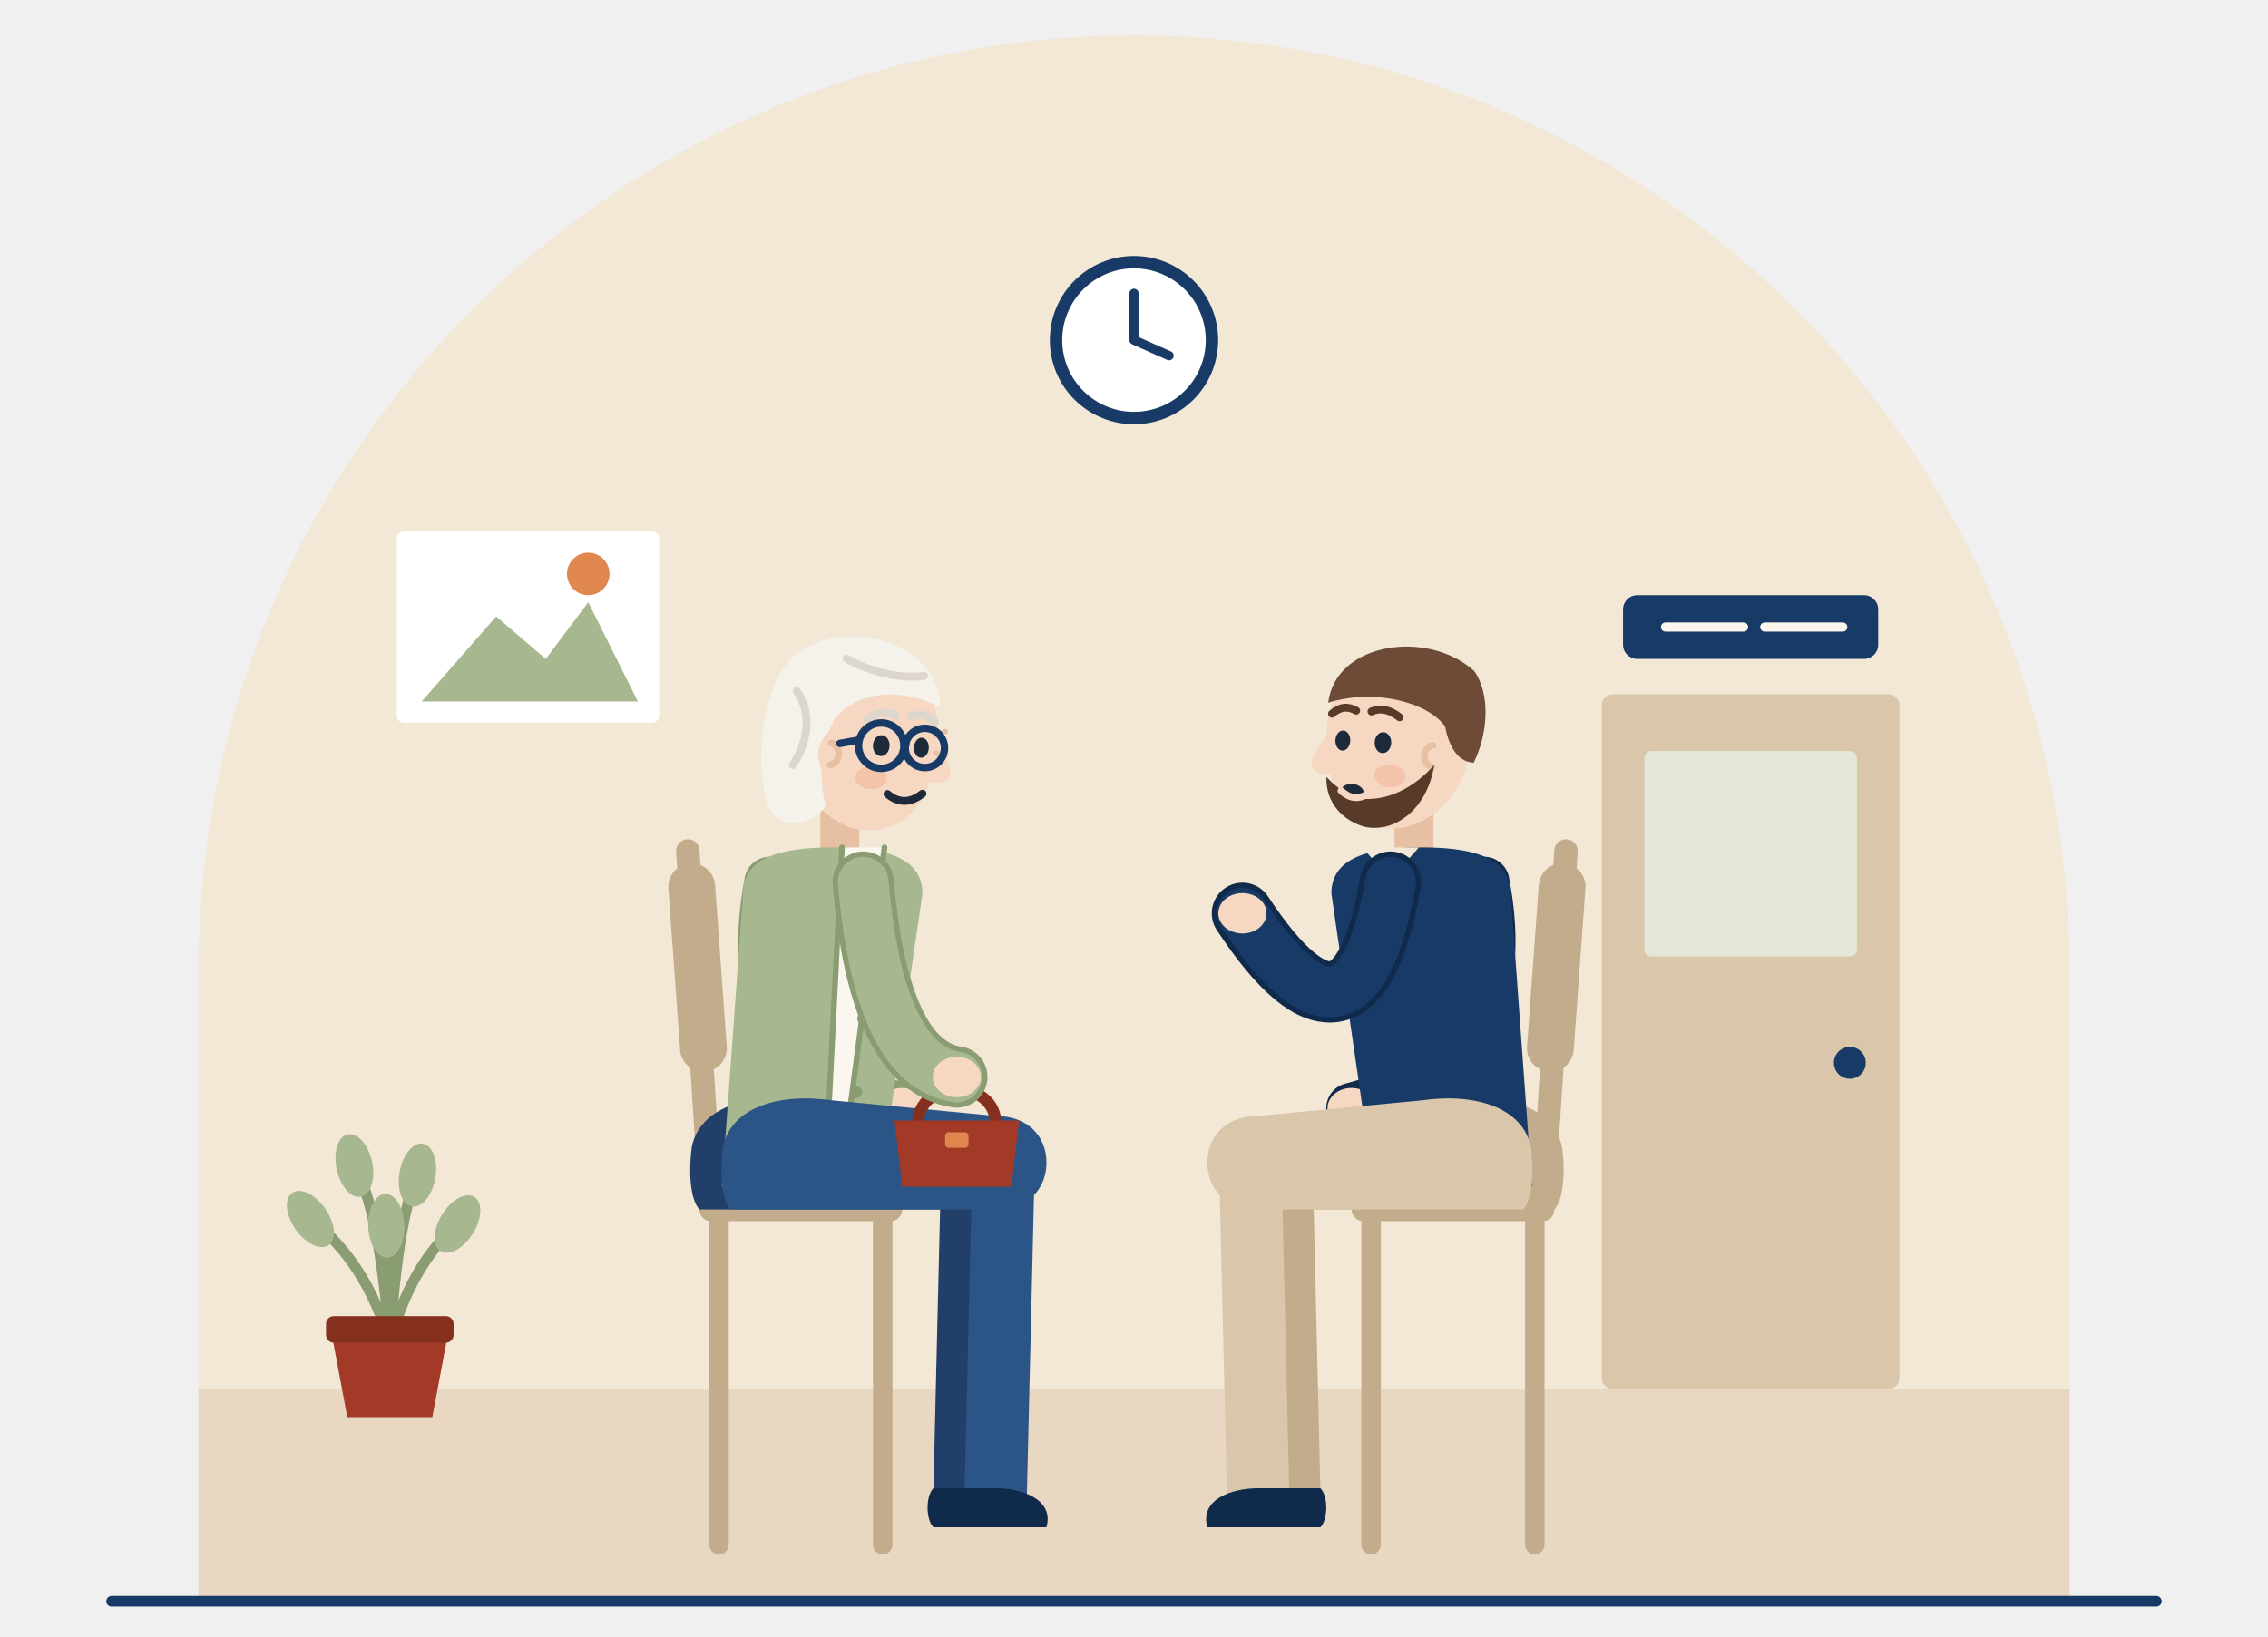
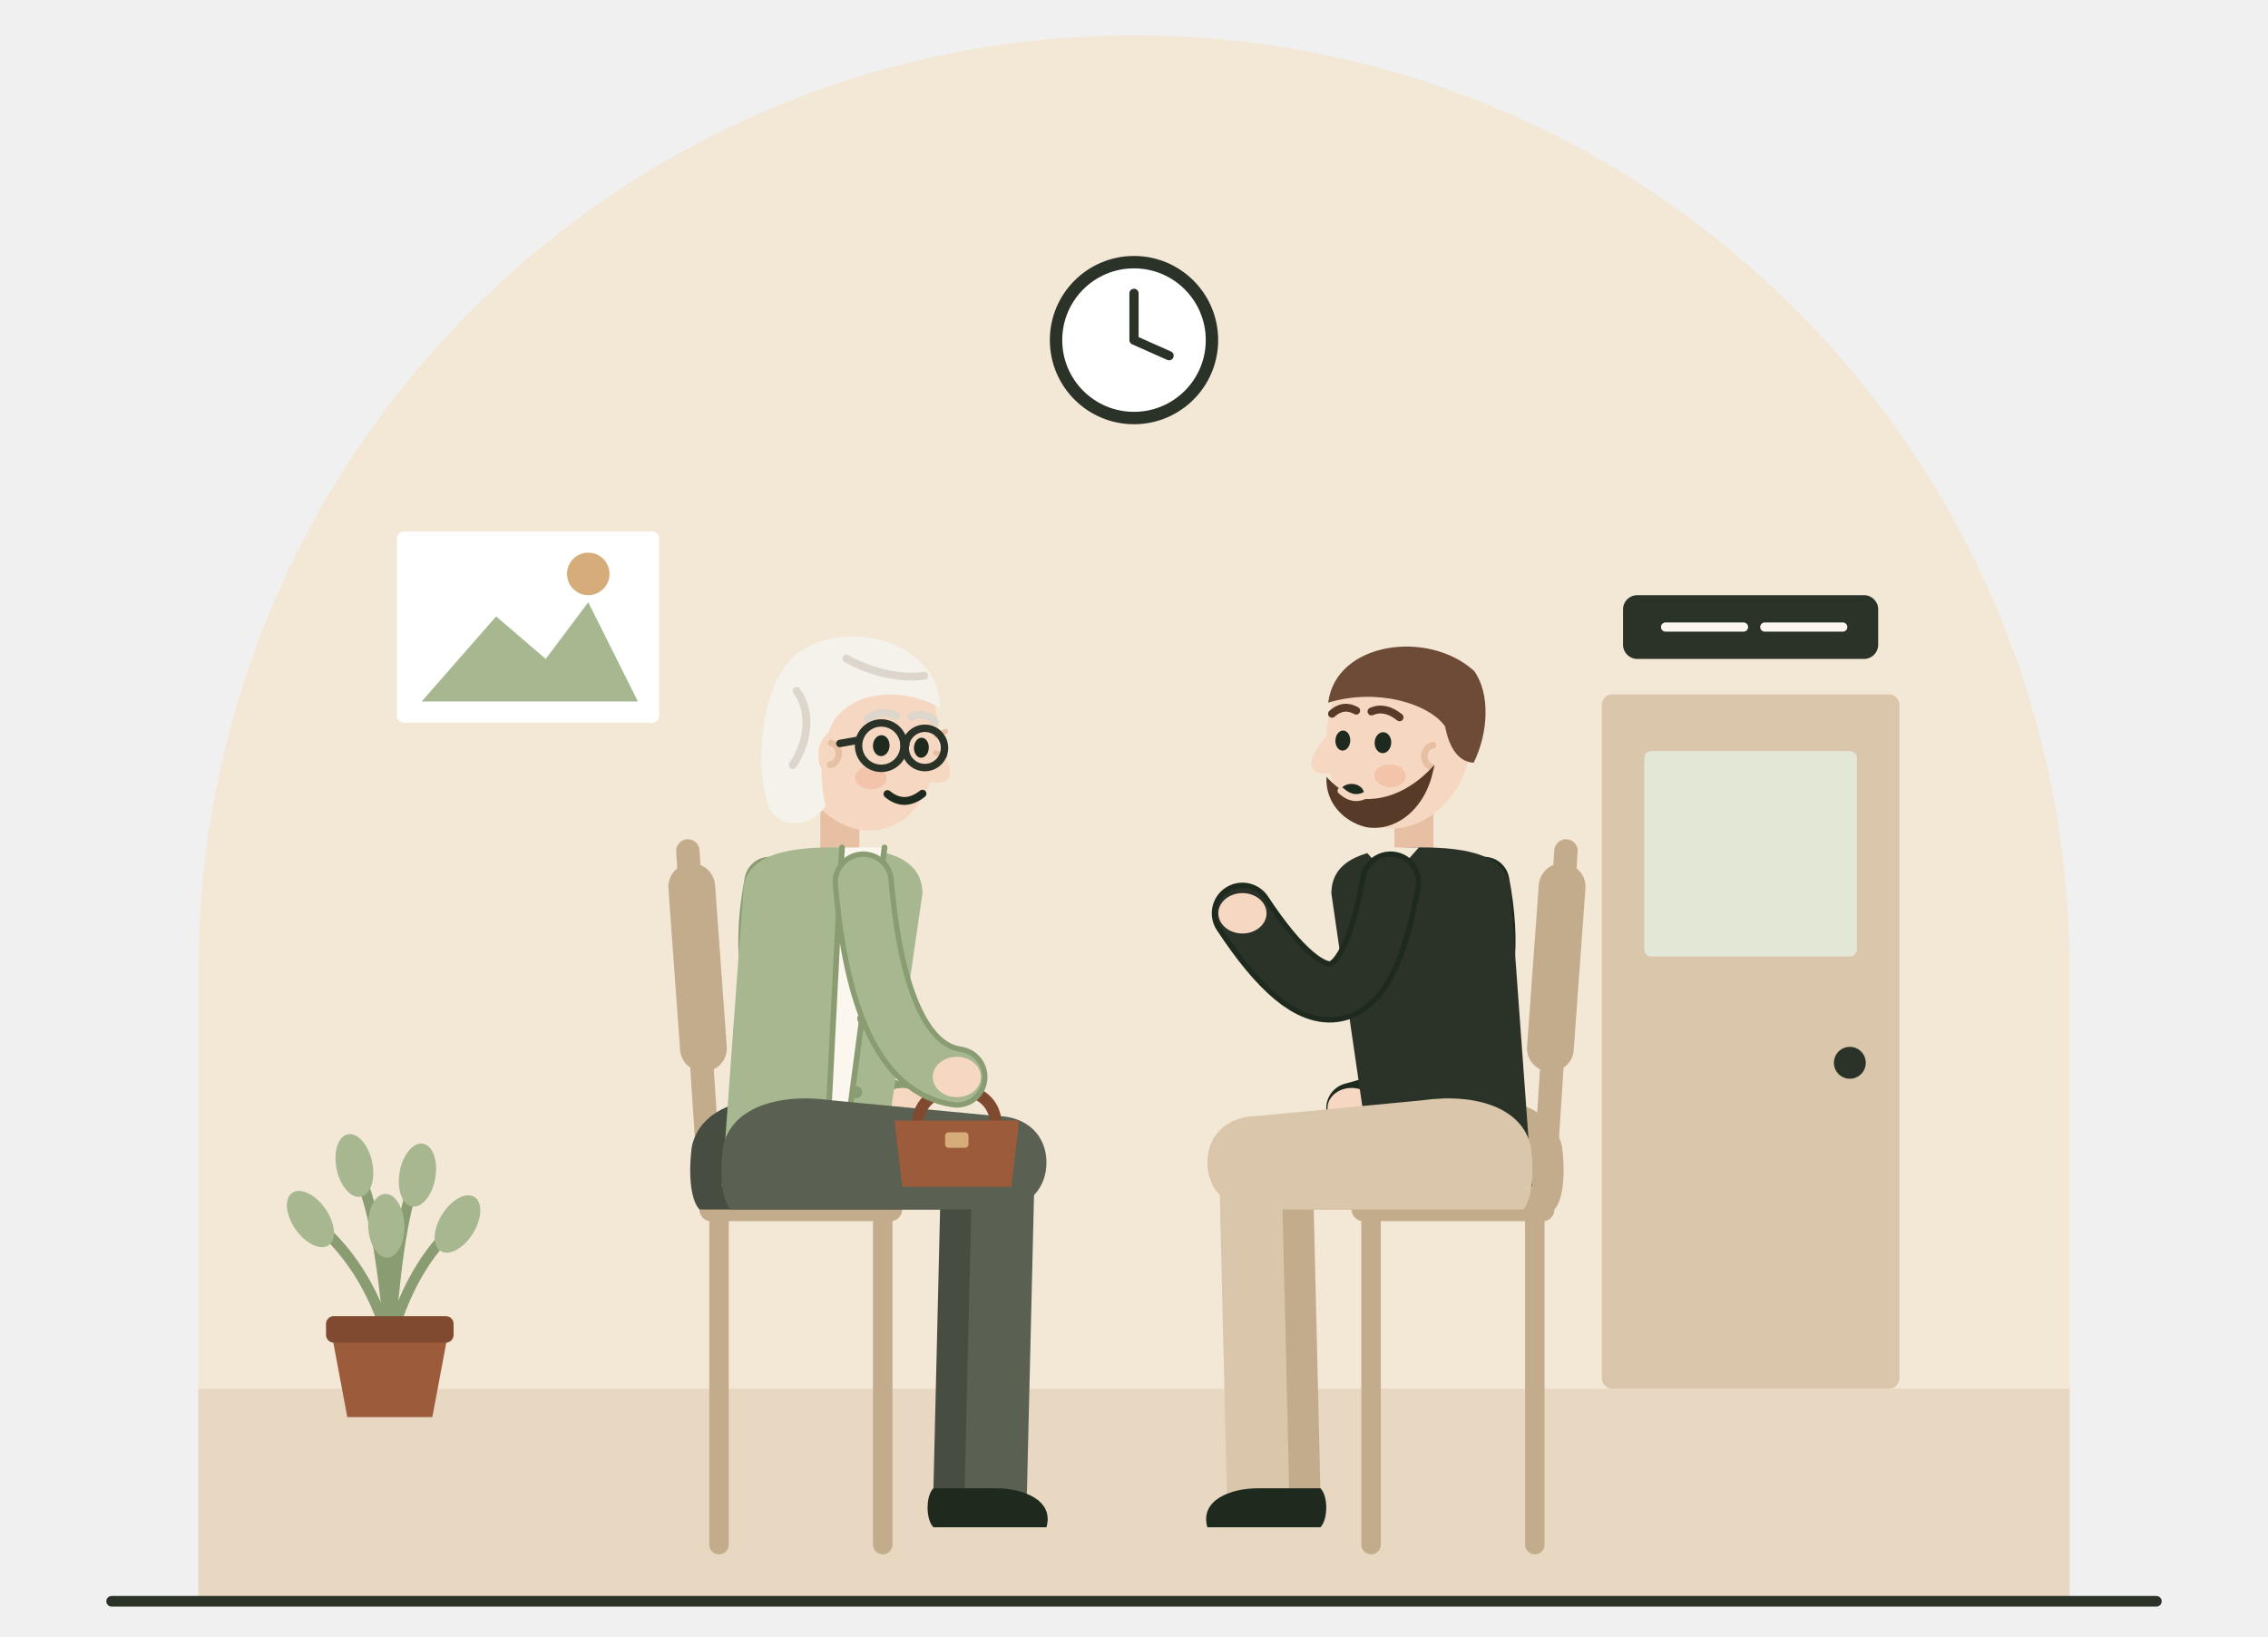
<svg xmlns="http://www.w3.org/2000/svg" viewBox="0 0 640 462" fill="none" stroke-linecap="round" stroke-linejoin="round">
  <clipPath id="sb">
    <path d="M56 452 L56 274 A264 264 0 0 1 584 274 L584 452 Z" />
  </clipPath>
  <g clip-path="url(#sb)">
    <rect x="0" y="0" width="640" height="462" fill="#f3e7d6" />
    <rect x="0" y="392" width="640" height="70" fill="#e9d8c1" />
    <circle cx="320" cy="96" r="22" fill="#ffffff" />
-     <circle cx="320" cy="96" r="22" stroke="#173a66" stroke-width="3.5" />
-     <path d="M320 96 L320 82.8 M320 96 L329.9 100.4" stroke="#173a66" stroke-width="2.6" />
+     <circle cx="320" cy="96" r="22" stroke="#2b3328" stroke-width="3.5" />
+     <path d="M320 96 L320 82.8 M320 96 L329.9 100.4" stroke="#2b3328" stroke-width="2.6" />
    <rect x="452" y="196" width="84" height="196" rx="3" fill="#d9c6ab" />
    <rect x="464" y="212" width="60" height="58" rx="2" fill="#e3e8d6" />
-     <circle cx="522" cy="300" r="4.5" fill="#173a66" />
-     <rect x="458" y="168" width="72" height="18" rx="4" fill="#173a66" />
+     <circle cx="522" cy="300" r="4.5" fill="#2b3328" />
+     <rect x="458" y="168" width="72" height="18" rx="4" fill="#2b3328" />
    <path d="M470 177 h22 M498 177 h22" stroke="#fbf6ee" stroke-width="2.6" />
    <rect x="112" y="150" width="74" height="54" rx="2" fill="#ffffff" />
    <path d="M119 198 L140 174 L154 186 L166 170 L180 198 Z" fill="#a7b78f" />
-     <circle cx="166" cy="162" r="6" fill="#e0874f" />
+     <circle cx="166" cy="162" r="6" fill="#d6ac7a" />
    <path d="M110 379 Q103.3 356.1 87.6 344.1" stroke="#8a9c72" stroke-width="3" />
    <ellipse cx="87.6" cy="344.1" rx="9" ry="5.1" fill="#a7b78f" transform="rotate(-125 87.6 344.1)" />
    <path d="M110 379 Q107 341 100 329" stroke="#8a9c72" stroke-width="3" />
    <ellipse cx="100" cy="329" rx="9" ry="5.1" fill="#a7b78f" transform="rotate(-102 100 329)" />
    <path d="M110 379 Q112.3 343.7 117.8 331.7" stroke="#8a9c72" stroke-width="3" />
    <ellipse cx="117.8" cy="331.7" rx="9" ry="5.1" fill="#a7b78f" transform="rotate(-80 117.8 331.7)" />
    <path d="M110 379 Q115.7 357.5 129.1 345.5" stroke="#8a9c72" stroke-width="3" />
    <ellipse cx="129.1" cy="345.5" rx="9" ry="5.1" fill="#a7b78f" transform="rotate(-58 129.1 345.5)" />
    <path d="M110 379 Q109.7 358 109 346" stroke="#8a9c72" stroke-width="3" />
    <ellipse cx="109" cy="346" rx="9" ry="5.1" fill="#a7b78f" transform="rotate(-92 109 346)" />
-     <path d="M93.5 376 L126.5 376 122 400 98 400 Z" fill="#a33a27" />
-     <rect x="92" y="371.5" width="36" height="7.5" rx="2.2" fill="#85301f" />
+     <path d="M93.5 376 L126.5 376 122 400 98 400 Z" fill="#9c5b3b" />
+     <rect x="92" y="371.5" width="36" height="7.5" rx="2.2" fill="#7f4a30" />
    <rect x="197.4" y="334.8" width="57.2" height="9.9" rx="3.3" fill="#c3ac8b" />
    <path d="M202.9 341.4 L202.9 436 M249.1 341.4 L249.1 436" stroke="#c3ac8b" stroke-width="5.5" />
    <path d="M200.7 341.4 L194.1 240.2" stroke="#c3ac8b" stroke-width="6.6" />
    <path d="M198.5 295.9 L195.2 250.3" stroke="#c3ac8b" stroke-width="13.2" />
    <rect x="381.4" y="334.8" width="57.2" height="9.9" rx="3.3" fill="#c3ac8b" />
    <path d="M386.9 341.4 L386.9 436 M433.1 341.4 L433.1 436" stroke="#c3ac8b" stroke-width="5.5" />
    <path d="M435.3 341.4 L441.9 240.2" stroke="#c3ac8b" stroke-width="6.6" />
    <path d="M437.5 295.9 L440.8 250.3" stroke="#c3ac8b" stroke-width="13.2" />
-     <path d="M197.4 341.4 L272.2 341.4 C282.1 341.4 286.5 334.8 286.5 328.2 C286.5 320.5 281 315 272.2 315 L226 310.6 C210.6 308.4 197.4 312.8 195.2 323.8 C194.1 332.6 195.2 339.2 197.4 341.4 Z" fill="#223f69" />
-     <path d="M274.4 328.2 L272.2 420.6" stroke="#223f69" stroke-width="17.6" />
-     <path d="M263.4 431.1 L286.5 431.1 C288.7 423.4 279.9 420.1 272.2 420.1 L263.4 420.1 C261.2 422.2 261.2 428.9 263.4 431.1 Z" fill="#102a4c" />
+     <path d="M197.4 341.4 L272.2 341.4 C282.1 341.4 286.5 334.8 286.5 328.2 C286.5 320.5 281 315 272.2 315 L226 310.6 C210.6 308.4 197.4 312.8 195.2 323.8 C194.1 332.6 195.2 339.2 197.4 341.4 Z" fill="#474d40" />
+     <path d="M274.4 328.2 L272.2 420.6" stroke="#474d40" stroke-width="17.6" />
+     <path d="M263.4 431.1 L286.5 431.1 C288.7 423.4 279.9 420.1 272.2 420.1 L263.4 420.1 C261.2 422.2 261.2 428.9 263.4 431.1 Z" fill="#1f2a1e" />
    <path d="M217.2 249 Q207.3 300.7 254.6 312.8" stroke="#8a9c72" stroke-width="14.3" />
    <ellipse cx="254.6" cy="312.8" rx="6.8" ry="5.7" fill="#f6d8c2" />
    <path d="M231.5 226.2 L231.5 242.2 242.5 242.2 242.5 226.2 Z" fill="#e7bfa3" />
    <path d="M209.7 252.2 C209.7 241.2 222.3 239.2 235 239.2 C247.7 239.2 260.3 241.2 260.3 252.2 L248.3 334.8 C241.2 341.8 210.8 341.8 203.7 334.8 Z" fill="#a7b78f" />
    <path d="M237.6 239.2 L249.6 239.2 236.6 337.8 232.6 337.8 Z" fill="#fbf6ee" />
    <path d="M237.6 239.2 L232.6 337.8 M249.6 239.2 L236.6 337.8" stroke="#8a9c72" stroke-width="1.6" />
    <circle cx="245.6" cy="266.7" r="1.7" fill="#8a9c72" />
    <circle cx="243.6" cy="287.5" r="1.7" fill="#8a9c72" />
    <circle cx="241.6" cy="308.3" r="1.7" fill="#8a9c72" />
    <g transform="rotate(3 239.2 238)">
      <g transform="translate(242.3 209.4) scale(1.232)">
        <path d="M0 -21 C10 -21 17 -13 17 -1 C17 10 12 19 3 20 C-6 21 -16 12 -16 0 C-16 -12 -10 -21 0 -21 Z" fill="#f6d8c2" />
        <path d="M15.5 -3 C18.5 2 21.5 5.5 19.5 7.5 C18.5 8.5 16.5 8.5 15 8 Z" fill="#f6d8c2" />
        <path d="M17 -9 C16 -24 -6 -29 -17 -19 C-24 -12 -25 6 -21 16 C-18 21 -11 20 -8 15 C-10 8 -10 1 -7 -5 C-2 -12 8 -13 17 -9 Z" fill="#f5f2ec" />
        <path d="M-16 -11 C-12 -6 -13 1 -16 6 M-5 -19 C1 -16 8 -15 13 -16" stroke="#dcd6cc" stroke-width="1.8" />
        <ellipse cx="-6.5" cy="3" rx="3.8" ry="5.4" fill="#f6d8c2" />
        <path d="M-7.5 0.5 C-5 1 -5 5 -7.5 5.5" stroke="#e7bfa3" stroke-width="1.5" />
-         <ellipse cx="4" cy="0.5" rx="1.9" ry="2.4" fill="#1d2a3a" />
-         <ellipse cx="13.2" cy="0.5" rx="1.7" ry="2.3" fill="#1d2a3a" />
+         <ellipse cx="4" cy="0.5" rx="1.9" ry="2.4" fill="#1f2a1e" />
+         <ellipse cx="13.2" cy="0.5" rx="1.7" ry="2.3" fill="#1f2a1e" />
        <path d="M0.5 -5.5 Q4 -8 7 -6.5 M10.5 -6.5 Q13.5 -8 16 -5.5" stroke="#dcd6cc" stroke-width="1.8" />
-         <path d="M6 11.5 Q10 14.5 14 11" stroke="#1d2a3a" stroke-width="1.8" />
+         <path d="M6 11.5 Q10 14.5 14 11" stroke="#1f2a1e" stroke-width="1.8" />
        <ellipse cx="2" cy="8" rx="3.6" ry="2.6" fill="#e98b6d" opacity=".28" />
        <path d="M16.5 -2.5 l2 -1 M16.5 1.5 l2.2 0.6" stroke="#e7bfa3" stroke-width="1.2" />
-         <circle cx="4" cy="0.5" r="5.2" stroke="#173a66" stroke-width="1.7" />
-         <circle cx="14" cy="0.5" r="4.5" stroke="#173a66" stroke-width="1.7" />
-         <path d="M9.2 0 L9.6 0 M-1.2 -0.5 L-5.5 0.5" stroke="#173a66" stroke-width="1.7" />
+         <circle cx="4" cy="0.5" r="5.2" stroke="#2b3328" stroke-width="1.7" />
+         <circle cx="14" cy="0.5" r="4.5" stroke="#2b3328" stroke-width="1.7" />
+         <path d="M9.2 0 L9.6 0 M-1.2 -0.5 L-5.5 0.5" stroke="#2b3328" stroke-width="1.7" />
      </g>
    </g>
-     <path d="M206.2 341.4 L281 341.4 C290.9 341.4 295.3 334.8 295.3 328.2 C295.3 320.5 289.8 315 281 315 L234.8 310.6 C219.4 308.4 206.2 312.8 204 323.8 C202.9 332.6 204 339.2 206.2 341.4 Z" fill="#2b5487" />
-     <path d="M283.2 328.2 L281 420.6" stroke="#2b5487" stroke-width="17.6" />
-     <path d="M272.2 431.1 L295.3 431.1 C297.5 423.4 288.7 420.1 281 420.1 L272.2 420.1 C270 422.2 270 428.9 272.2 431.1 Z" fill="#102a4c" />
-     <path d="M259 317.4 C259 304.2 281 304.2 281 317.4" stroke="#85301f" stroke-width="3.3" />
-     <path d="M252.4 316.3 L287.6 316.3 285.4 335 254.6 335 Z" fill="#a33a27" />
-     <rect x="266.7" y="319.6" width="6.6" height="4.4" rx="1" fill="#e0874f" />
+     <path d="M206.2 341.4 L281 341.4 C290.9 341.4 295.3 334.8 295.3 328.2 C295.3 320.5 289.8 315 281 315 L234.8 310.6 C219.4 308.4 206.2 312.8 204 323.8 C202.9 332.6 204 339.2 206.2 341.4 Z" fill="#5a6152" />
+     <path d="M283.2 328.2 L281 420.6" stroke="#5a6152" stroke-width="17.6" />
+     <path d="M272.2 431.1 L295.3 431.1 C297.5 423.4 288.7 420.1 281 420.1 L272.2 420.1 C270 422.2 270 428.9 272.2 431.1 Z" fill="#1f2a1e" />
+     <path d="M259 317.4 C259 304.2 281 304.2 281 317.4" stroke="#7f4a30" stroke-width="3.3" />
+     <path d="M252.4 316.3 L287.6 316.3 285.4 335 254.6 335 Z" fill="#9c5b3b" />
+     <rect x="266.7" y="319.6" width="6.6" height="4.4" rx="1" fill="#d6ac7a" />
    <path d="M243.6 249 Q248 300.7 270 304" stroke="#8a9c72" stroke-width="17.3" />
    <path d="M243.6 249 Q248 300.7 270 304" stroke="#a7b78f" stroke-width="14.3" />
    <ellipse cx="270" cy="304" rx="6.8" ry="5.7" fill="#f6d8c2" />
    <path d="M438.6 341.4 L363.8 341.4 C353.9 341.4 349.5 334.8 349.5 328.2 C349.5 320.5 355 315 363.8 315 L410 310.6 C425.4 308.4 438.6 312.8 440.8 323.8 C441.9 332.6 440.8 339.2 438.6 341.4 Z" fill="#c3ac8b" />
    <path d="M361.6 328.2 L363.8 420.6" stroke="#c3ac8b" stroke-width="17.6" />
-     <path d="M372.6 431.1 L349.5 431.1 C347.3 423.4 356.1 420.1 363.8 420.1 L372.6 420.1 C374.8 422.2 374.8 428.9 372.6 431.1 Z" fill="#102a4c" />
-     <path d="M418.8 249 Q428.7 300.7 381.4 312.8" stroke="#102a4c" stroke-width="14.3" />
+     <path d="M372.6 431.1 L349.5 431.1 C347.3 423.4 356.1 420.1 363.8 420.1 L372.6 420.1 C374.8 422.2 374.8 428.9 372.6 431.1 Z" fill="#1f2a1e" />
+     <path d="M418.8 249 Q428.7 300.7 381.4 312.8" stroke="#1f2a1e" stroke-width="14.3" />
    <ellipse cx="381.4" cy="312.8" rx="6.8" ry="5.7" fill="#f6d8c2" />
    <path d="M393.5 226.2 L393.5 242.2 404.5 242.2 404.5 226.2 Z" fill="#e7bfa3" />
-     <path d="M375.7 252.2 C375.7 241.2 388.4 239.2 401 239.2 C413.6 239.2 426.3 241.2 426.3 252.2 L432.3 334.8 C425.2 341.8 394.8 341.8 387.7 334.8 Z" fill="#173a66" />
+     <path d="M375.7 252.2 C375.7 241.2 388.4 239.2 401 239.2 C413.6 239.2 426.3 241.2 426.3 252.2 L432.3 334.8 C425.2 341.8 394.8 341.8 387.7 334.8 Z" fill="#2b3328" />
    <path d="M384.4 239.2 L392.4 248.2 400.4 239.2 Z" fill="#f3e7d6" />
    <g transform="rotate(3 396.8 238)">
      <g transform="translate(393.7 209.4) scale(-1 1) scale(1.232)">
        <path d="M0 -21 C10 -21 17 -13 17 -1 C17 10 12 19 3 20 C-6 21 -16 12 -16 0 C-16 -12 -10 -21 0 -21 Z" fill="#f6d8c2" />
        <path d="M15.5 -3 C18.5 2 21.5 5.5 19.5 7.5 C18.5 8.5 16.5 8.5 15 8 Z" fill="#f6d8c2" />
        <path d="M17 -8 C16 -22 -5 -26 -16 -17 C-20 -12 -20 -3 -17 4 C-13 4 -11 0 -10 -4 C-6 -9 6 -12 17 -8 Z" fill="#6e4b36" />
        <ellipse cx="-6.5" cy="3" rx="3.8" ry="5.4" fill="#f6d8c2" />
        <path d="M-7.5 0.5 C-5 1 -5 5 -7.5 5.5" stroke="#e7bfa3" stroke-width="1.5" />
-         <ellipse cx="4" cy="0.5" rx="1.9" ry="2.4" fill="#1d2a3a" />
-         <ellipse cx="13.2" cy="0.5" rx="1.7" ry="2.3" fill="#1d2a3a" />
+         <ellipse cx="4" cy="0.5" rx="1.9" ry="2.4" fill="#1f2a1e" />
+         <ellipse cx="13.2" cy="0.5" rx="1.7" ry="2.3" fill="#1f2a1e" />
        <path d="M0.5 -5.5 Q4 -8 7 -6.5 M10.5 -6.5 Q13.5 -8 16 -5.5" stroke="#583a29" stroke-width="1.8" />
-         <ellipse cx="10.5" cy="12.5" rx="2.8" ry="2.2" fill="#1d2a3a" />
+         <ellipse cx="10.5" cy="12.5" rx="2.8" ry="2.2" fill="#1f2a1e" />
        <ellipse cx="2" cy="8" rx="3.6" ry="2.6" fill="#e98b6d" opacity=".28" />
        <path d="M-8 5 C-7 15 0 21 7 20 C12 19 16.5 15 16.5 9 C13 12.5 9 14 6 13.5 C1 13 -4 10 -8 5 Z" fill="#583a29" />
        <path d="M7 12.5 Q10 14.5 13 12" stroke="#f6d8c2" stroke-width="1.6" />
      </g>
    </g>
    <path d="M429.8 341.4 L355 341.4 C345.1 341.4 340.7 334.8 340.7 328.2 C340.7 320.5 346.2 315 355 315 L401.2 310.6 C416.6 308.4 429.8 312.8 432 323.8 C433.1 332.6 432 339.2 429.8 341.4 Z" fill="#d9c6ab" />
    <path d="M352.8 328.2 L355 420.6" stroke="#d9c6ab" stroke-width="17.6" />
-     <path d="M363.8 431.1 L340.7 431.1 C338.5 423.4 347.3 420.1 355 420.1 L363.8 420.1 C366 422.2 366 428.9 363.8 431.1 Z" fill="#102a4c" />
-     <path d="M392.4 249 Q382.5 306.2 350.6 257.8" stroke="#102a4c" stroke-width="17.3" />
-     <path d="M392.4 249 Q382.5 306.2 350.6 257.8" stroke="#173a66" stroke-width="14.3" />
+     <path d="M363.8 431.1 L340.7 431.1 C338.5 423.4 347.3 420.1 355 420.1 L363.8 420.1 C366 422.2 366 428.9 363.8 431.1 Z" fill="#1f2a1e" />
+     <path d="M392.4 249 Q382.5 306.2 350.6 257.8" stroke="#1f2a1e" stroke-width="17.3" />
+     <path d="M392.4 249 Q382.5 306.2 350.6 257.8" stroke="#2b3328" stroke-width="14.3" />
    <ellipse cx="350.6" cy="257.8" rx="6.8" ry="5.7" fill="#f6d8c2" />
  </g>
-   <rect x="30" y="450.5" width="580" height="3" rx="1.5" fill="#173a66" />
+   <rect x="30" y="450.5" width="580" height="3" rx="1.5" fill="#2b3328" />
</svg>
